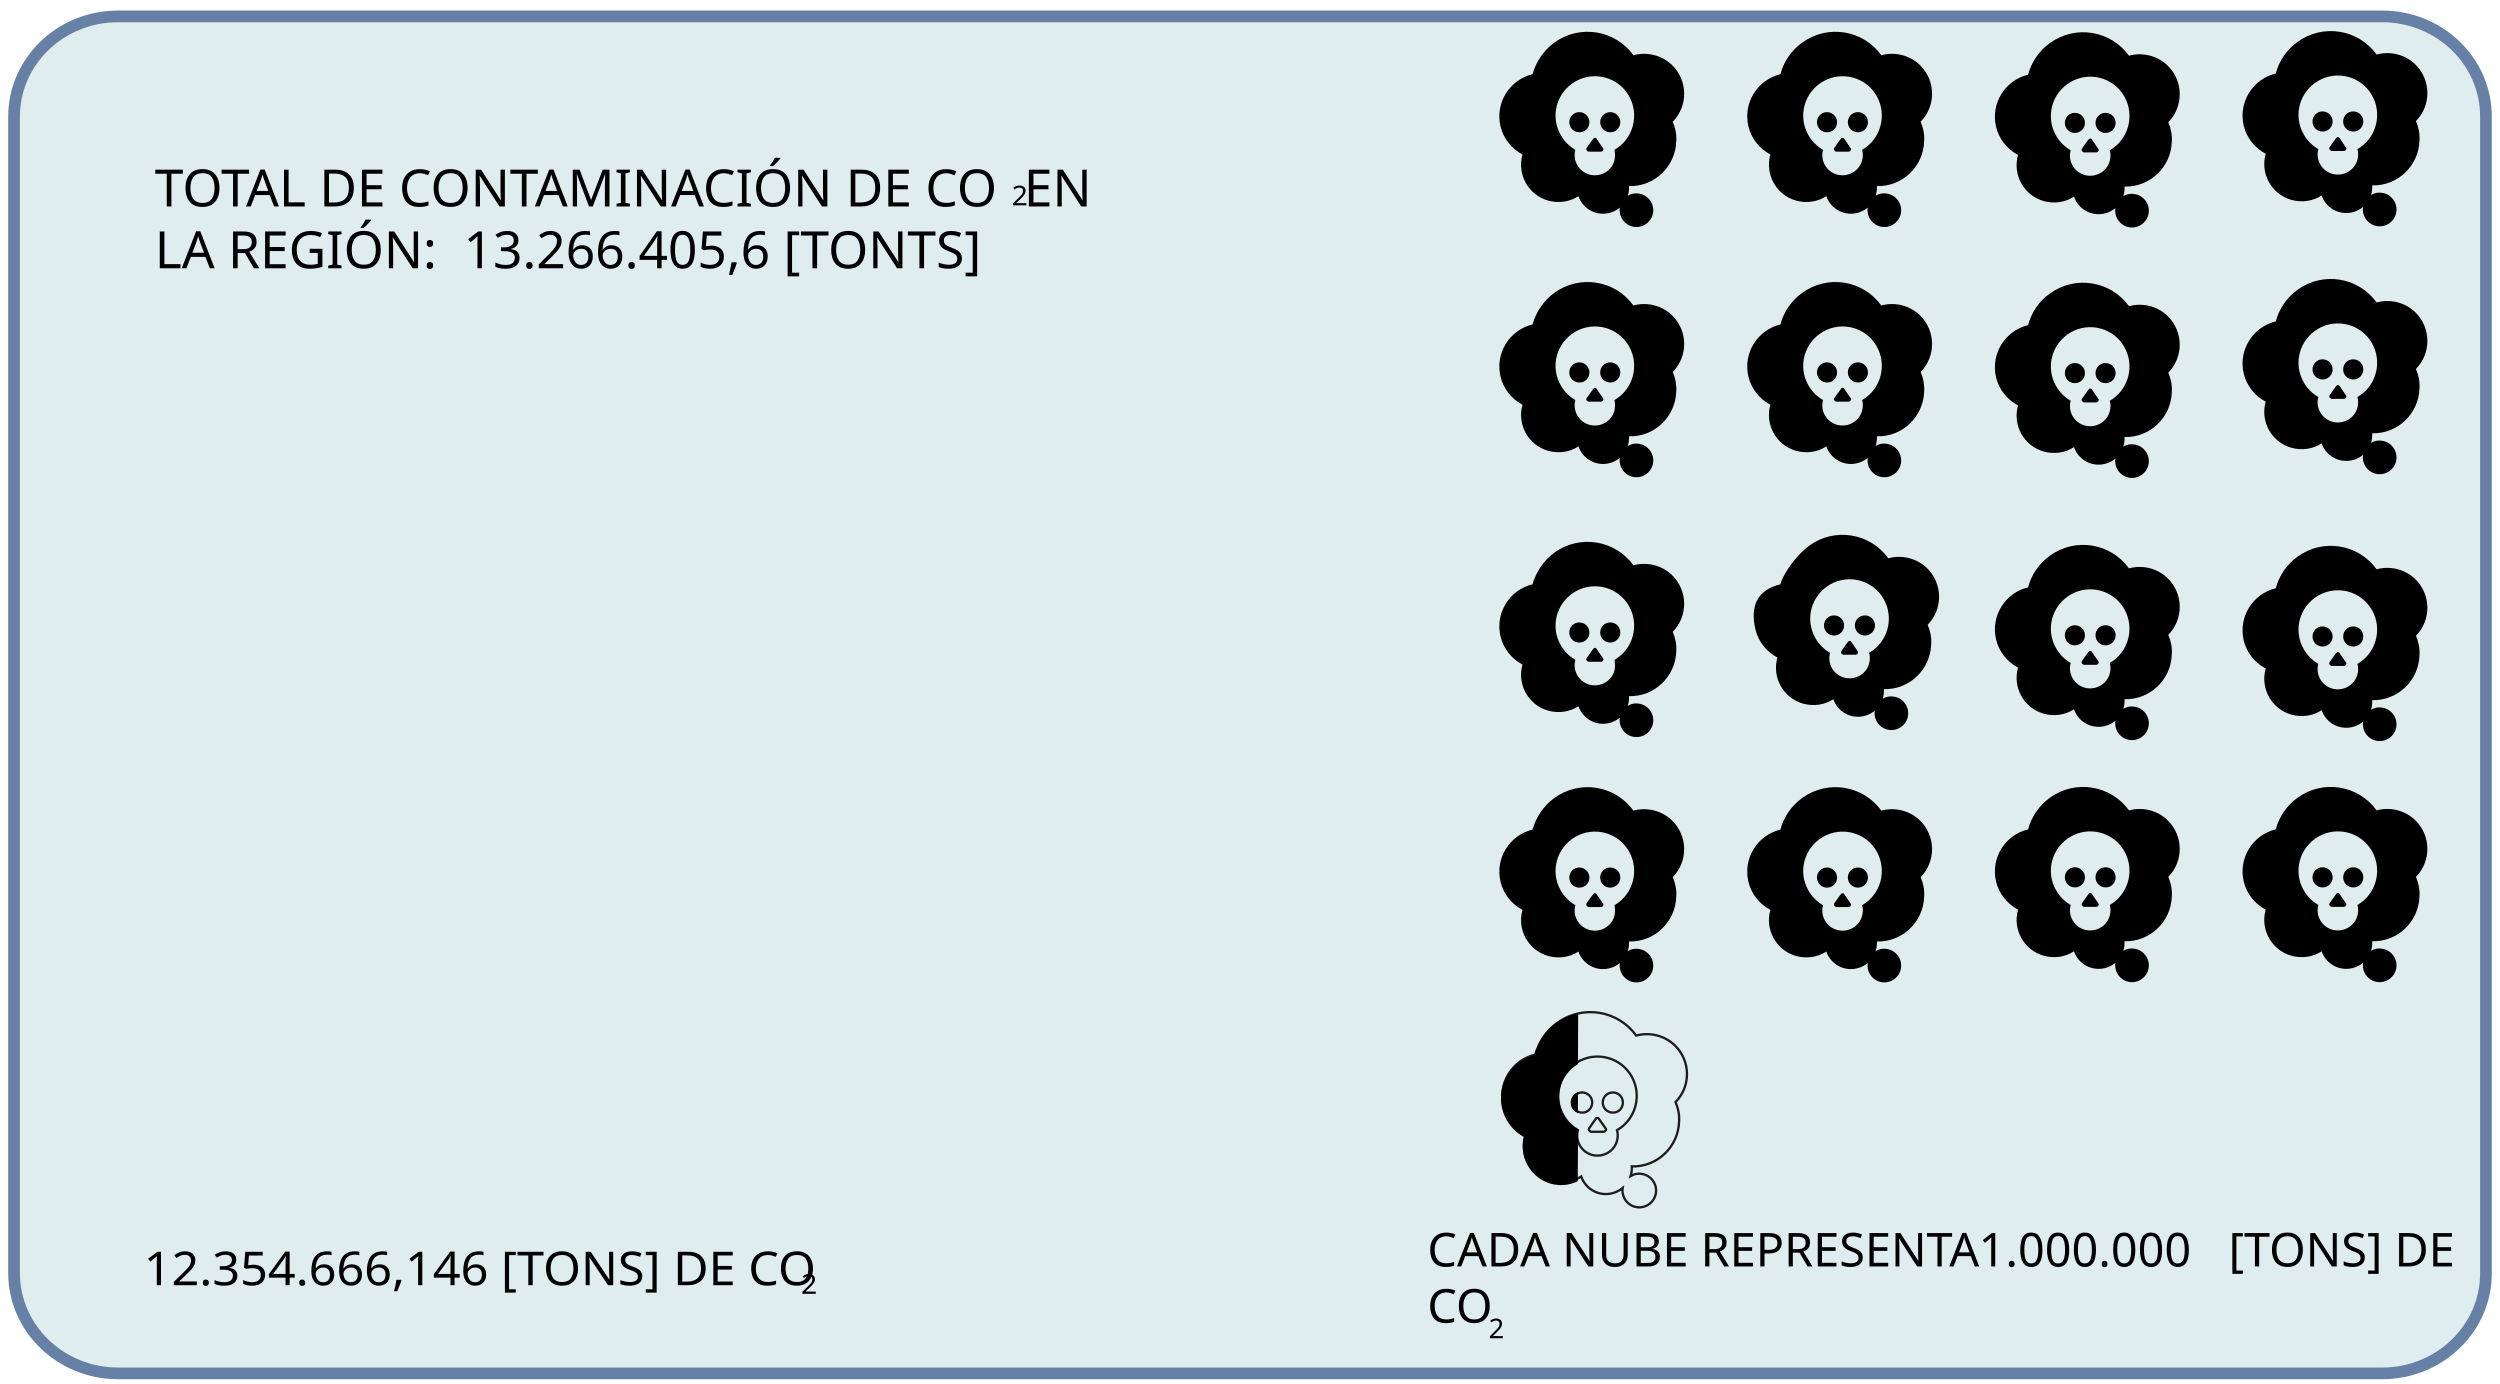
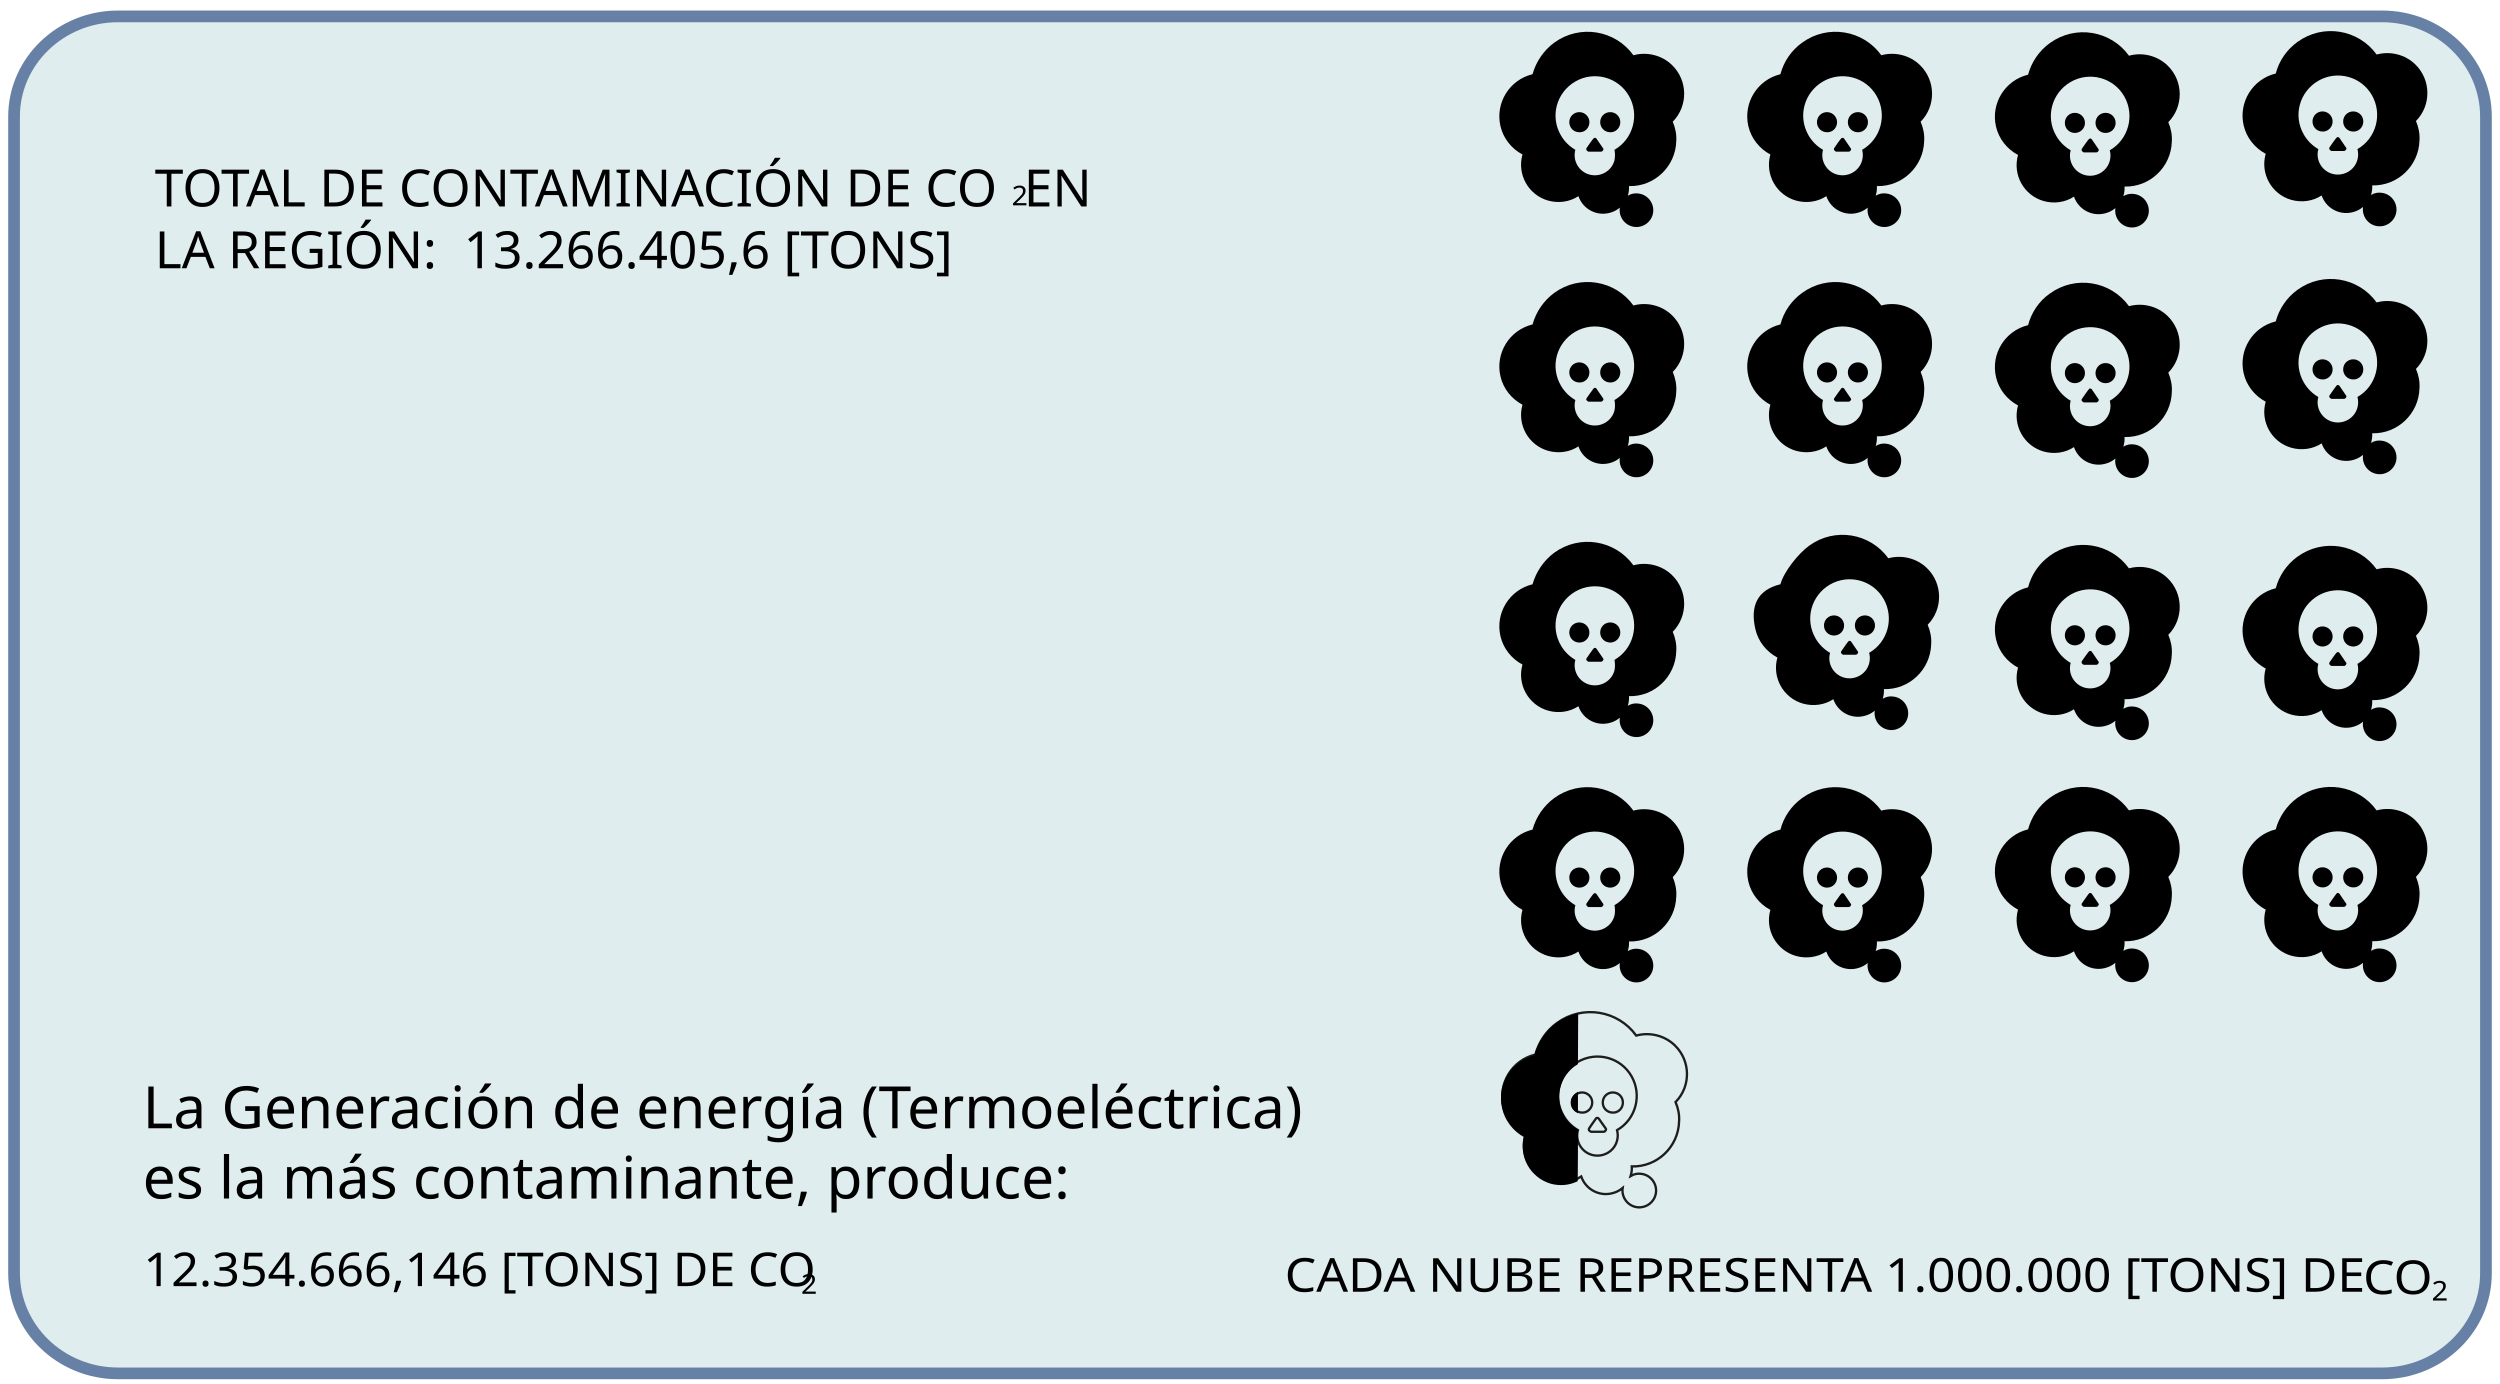
<svg xmlns="http://www.w3.org/2000/svg" version="1.1" id="Capa_1" x="0px" y="0px" viewBox="0 0 1068 591" style="enable-background:new 0 0 1068 591;" xml:space="preserve">
  <style type="text/css">
	.st0{opacity:0.8;fill:#D7E9EA;stroke:#416190;stroke-width:5;stroke-miterlimit:10;enable-background:new    ;}
	.st1{fill:none;}
	.st2{font-family:'Tahoma';}
	.st3{font-size:20px;}
	.st4{font-family:'Tahoma-Bold';}
	.st5{font-size:11.66px;}
	.st6{fill:none;stroke:#1D1D1B;stroke-miterlimit:10;}
	.st7{stroke:#000000;stroke-miterlimit:10;}
	.st8{font-size:22px;}
+ 	.st9{font-family:'MyriadPro-Regular';}
+ 	.st10{font-size:25px;}
</style>
  <path class="st0" d="M1017.7,586.7H50.4C25.9,586.7,6,567.5,6,543.8v-494C6,26.2,25.9,7,50.4,7h967.2c24.6,0,44.4,19.2,44.4,42.8  v494C1062.1,567.5,1042.1,586.7,1017.7,586.7z" />
  <rect x="54.9" y="533.8" class="st1" width="445.3" height="88.2" />
-   <text transform="matrix(1.0374 0 0 1 54.8774 549.0479)" class="st2 st3"> </text>
-   <text transform="matrix(1.0374 0 0 1 61.4131 549.0479)" class="st4 st3">12.354.666,146 [TONS] DE CO</text>
+   <text transform="matrix(1.0374 0 0 1 54.7537 549.4458)" class="st2 st3"> </text>
+   <text transform="matrix(1.0374 0 0 1 61.2893 549.4458)" class="st4 st3">12.354.666,146 [TONS] DE CO</text>
  <text transform="matrix(1.0374 0 0 1 342.1953 552.708)" class="st4 st5">2</text>
  <text transform="matrix(1.0374 0 0 1 396.7988 549.0479)" class="st2 st3">        </text>
  <path d="M664,18.2c10.9-7.9,26-5.4,33.8,5.4c5.8-1.6,12.2,0,16.5,4.2c6.8,6.6,6.9,17.5,0.3,24.2c1.1,2.6,1.7,5.4,1.5,8.3  c-0.3,10.9-9.4,19.5-20.2,19.2c0.1,1.4-0.1,2.8-0.5,4.1c1.5-0.9,3.1-1.2,4.8-0.9c3.9,0.6,6.6,4.3,6,8.2c-0.6,3.9-4.3,6.6-8.2,6  s-6.6-4.3-6-8.2c-1.1,0.9-2.3,1.6-3.6,2c-5.8,2-12.1-1.1-14.1-6.9c-3.8,2.5-8.5,3.1-12.9,1.9c-8.5-2.4-13.4-11.2-11-19.7  c-4.7-2.5-8.2-6.9-9.4-12.1c-2.3-9.9,3.8-19.8,13.7-22.2C656.2,26.3,659.5,21.5,664,18.2z M689.7,64c8-4.6,10.8-14.9,6.2-23  S681,30.2,673,34.8c-8.1,4.7-10.9,14.9-6.2,23c1.5,2.6,3.6,4.7,6.2,6.2c-1.3,4.6,1.5,9.4,6.1,10.6s9.4-1.5,10.6-6.1  C690,67,690,65.5,689.7,64z M679,52.2c0-2.4-2-4.3-4.3-4.3c-2.4,0-4.3,1.9-4.3,4.3c0,2.4,1.9,4.3,4.3,4.3  C677.1,56.6,679,54.6,679,52.2L679,52.2z M677.8,63.2c-0.2,0.3-0.2,0.7,0,1c0.4,0.4,0.6,0.6,0.8,0.6h2.7h2.7c0.2,0,0.4-0.1,0.6-0.3  c0.5-0.5,0.5-0.9,0.2-1.2l-2.8-4.1c-0.3-0.4-0.8-0.4-1.1-0.2C680.6,59.1,677.8,63.2,677.8,63.2 M692.2,52.2c0-2.4-1.9-4.3-4.3-4.3  c-2.4,0-4.3,1.9-4.3,4.3c0,2.4,1.9,4.3,4.3,4.3C690.2,56.6,692.2,54.6,692.2,52.2L692.2,52.2z" />
  <path d="M769.9,18.2c10.9-7.9,26-5.4,33.8,5.4c5.8-1.6,12.2,0,16.5,4.2c6.8,6.6,6.9,17.5,0.3,24.2c1.1,2.6,1.7,5.4,1.5,8.3  c-0.3,10.9-9.4,19.5-20.2,19.2c0.1,1.4-0.1,2.8-0.5,4.1c1.5-0.9,3.1-1.2,4.8-0.9c3.9,0.6,6.6,4.3,6,8.2c-0.6,3.9-4.3,6.6-8.2,6  s-6.6-4.3-6-8.2c-1.1,0.9-2.3,1.6-3.6,2c-5.8,2-12.1-1.1-14.1-6.9c-3.8,2.5-8.5,3.1-12.9,1.9c-8.5-2.4-13.4-11.2-11-19.7  c-4.7-2.5-8.2-6.9-9.4-12.1c-2.3-9.9,3.8-19.8,13.7-22.2C762,26.3,765.3,21.5,769.9,18.2z M795.5,64c8-4.6,10.8-14.9,6.2-23  s-14.9-10.8-22.9-6.2c-8.1,4.7-10.9,14.9-6.2,23c1.5,2.6,3.6,4.7,6.2,6.2c-1.3,4.6,1.5,9.4,6.1,10.6s9.4-1.5,10.6-6.1  C795.9,67,795.9,65.5,795.5,64z M784.8,52.2c0-2.4-2-4.3-4.3-4.3c-2.4,0-4.3,1.9-4.3,4.3c0,2.4,1.9,4.3,4.3,4.3  C782.9,56.6,784.8,54.6,784.8,52.2L784.8,52.2z M783.6,63.2c-0.2,0.3-0.2,0.7,0,1c0.4,0.4,0.6,0.6,0.8,0.6h2.7h2.7  c0.2,0,0.4-0.1,0.6-0.3c0.5-0.5,0.5-0.9,0.2-1.2l-2.8-4.1c-0.3-0.4-0.8-0.4-1.1-0.2C786.4,59.1,783.6,63.2,783.6,63.2 M798,52.2  c0-2.4-1.9-4.3-4.3-4.3c-2.4,0-4.3,1.9-4.3,4.3c0,2.4,1.9,4.3,4.3,4.3C796,56.6,798,54.6,798,52.2L798,52.2z" />
  <path d="M875.7,18.4c10.9-7.9,26-5.4,33.8,5.4c5.8-1.6,12.2,0,16.5,4.2c6.8,6.6,6.9,17.5,0.3,24.2c1.1,2.6,1.7,5.4,1.5,8.3  c-0.3,10.9-9.4,19.5-20.2,19.2c0.1,1.4-0.1,2.8-0.5,4.1c1.5-0.9,3.1-1.2,4.8-0.9c3.9,0.6,6.6,4.3,6,8.2c-0.6,3.9-4.3,6.6-8.2,6  s-6.6-4.3-6-8.2c-1.1,0.9-2.3,1.6-3.6,2c-5.8,2-12.1-1.1-14.1-6.9c-3.8,2.5-8.5,3.1-12.9,1.9c-8.5-2.4-13.4-11.2-11-19.7  c-4.7-2.5-8.2-6.9-9.4-12.1c-2.3-9.9,3.8-19.8,13.7-22.2C867.8,26.6,871.1,21.7,875.7,18.4z M901.3,64.2c8-4.6,10.8-14.9,6.2-23  s-14.9-10.8-22.9-6.2c-8.1,4.7-10.9,14.9-6.2,23c1.5,2.6,3.6,4.7,6.2,6.2c-1.3,4.6,1.5,9.4,6.1,10.6s9.4-1.5,10.6-6.1  C901.7,67.2,901.7,65.7,901.3,64.2z M890.7,52.5c0-2.4-2-4.3-4.3-4.3c-2.4,0-4.3,1.9-4.3,4.3c0,2.4,1.9,4.3,4.3,4.3  C888.7,56.8,890.7,54.9,890.7,52.5L890.7,52.5z M889.4,63.5c-0.2,0.3-0.2,0.7,0,1c0.4,0.4,0.6,0.6,0.8,0.6h2.7h2.7  c0.2,0,0.4-0.1,0.6-0.3c0.5-0.5,0.5-0.9,0.2-1.2l-2.8-4.1c-0.3-0.4-0.8-0.4-1.1-0.2C892.2,59.4,889.4,63.5,889.4,63.5 M903.8,52.5  c0-2.4-1.9-4.3-4.3-4.3c-2.4,0-4.3,1.9-4.3,4.3c0,2.4,1.9,4.3,4.3,4.3C901.9,56.8,903.8,54.9,903.8,52.5L903.8,52.5z" />
  <path d="M981.5,17.9c10.9-7.9,26-5.4,33.8,5.4c5.8-1.6,12.2,0,16.5,4.2c6.8,6.6,6.9,17.5,0.3,24.2c1.1,2.6,1.7,5.4,1.5,8.3  c-0.3,10.9-9.4,19.5-20.2,19.2c0.1,1.4-0.1,2.8-0.5,4.1c1.5-0.9,3.1-1.2,4.8-0.9c3.9,0.6,6.6,4.3,6,8.2c-0.6,3.9-4.3,6.6-8.2,6  s-6.6-4.3-6-8.2c-1.1,0.9-2.3,1.6-3.6,2c-5.8,2-12.1-1.1-14.1-6.9c-3.8,2.5-8.5,3.1-12.9,1.9c-8.5-2.4-13.4-11.2-11-19.7  c-4.7-2.5-8.2-6.9-9.4-12.1c-2.3-9.9,3.8-19.8,13.7-22.2C973.6,26,976.9,21.2,981.5,17.9z M1007.1,63.7c8-4.6,10.8-14.9,6.2-23  s-14.9-10.8-22.9-6.2c-8.1,4.7-10.9,14.9-6.2,23c1.5,2.6,3.6,4.7,6.2,6.2c-1.3,4.6,1.5,9.4,6.1,10.6c4.6,1.2,9.4-1.5,10.6-6.1  C1007.5,66.7,1007.5,65.2,1007.1,63.7z M996.5,51.9c0-2.4-2-4.3-4.3-4.3c-2.4,0-4.3,1.9-4.3,4.3c0,2.4,1.9,4.3,4.3,4.3  C994.5,56.3,996.5,54.3,996.5,51.9L996.5,51.9z M995.2,62.9c-0.2,0.3-0.2,0.7,0,1c0.4,0.4,0.6,0.6,0.8,0.6h2.7h2.7  c0.2,0,0.4-0.1,0.6-0.3c0.5-0.5,0.5-0.9,0.2-1.2l-2.8-4.1c-0.3-0.4-0.8-0.4-1.1-0.2C998,58.8,995.2,62.9,995.2,62.9 M1009.6,51.9  c0-2.4-1.9-4.3-4.3-4.3c-2.4,0-4.3,1.9-4.3,4.3c0,2.4,1.9,4.3,4.3,4.3C1007.7,56.3,1009.6,54.3,1009.6,51.9L1009.6,51.9z" />
  <path d="M664,125.1c10.9-7.9,26-5.4,33.8,5.4c5.8-1.6,12.2,0,16.5,4.2c6.8,6.6,6.9,17.5,0.3,24.2c1.1,2.6,1.7,5.4,1.5,8.3  c-0.3,10.9-9.4,19.5-20.2,19.2c0.1,1.4-0.1,2.8-0.5,4.1c1.5-0.9,3.1-1.2,4.8-0.9c3.9,0.6,6.6,4.3,6,8.2s-4.3,6.6-8.2,6  s-6.6-4.3-6-8.2c-1.1,0.9-2.3,1.6-3.6,2c-5.8,2-12.1-1.1-14.1-6.9c-3.8,2.5-8.5,3.1-12.9,1.9c-8.5-2.4-13.4-11.2-11-19.7  c-4.7-2.5-8.2-6.9-9.4-12.1c-2.3-9.9,3.8-19.8,13.7-22.2C656.2,133.2,659.5,128.4,664,125.1z M689.7,170.9c8-4.6,10.8-14.9,6.2-23  s-14.9-10.8-22.9-6.2c-8.1,4.7-10.9,14.9-6.2,23c1.5,2.6,3.6,4.7,6.2,6.2c-1.3,4.6,1.5,9.4,6.1,10.6c4.6,1.2,9.4-1.5,10.6-6.1  C690,173.9,690,172.4,689.7,170.9z M679,159.1c0-2.4-2-4.3-4.3-4.3c-2.4,0-4.3,1.9-4.3,4.3c0,2.4,1.9,4.3,4.3,4.3  C677.1,163.5,679,161.5,679,159.1L679,159.1z M677.8,170.1c-0.2,0.3-0.2,0.7,0,0.9c0.4,0.4,0.6,0.6,0.8,0.6h2.7h2.7  c0.2,0,0.4-0.1,0.6-0.3c0.5-0.5,0.5-0.9,0.2-1.2L682,166c-0.3-0.4-0.8-0.4-1.1-0.2C680.6,166.1,677.8,170.1,677.8,170.1   M692.2,159.1c0-2.4-1.9-4.3-4.3-4.3c-2.4,0-4.3,1.9-4.3,4.3c0,2.4,1.9,4.3,4.3,4.3C690.2,163.5,692.2,161.5,692.2,159.1  L692.2,159.1z" />
  <path d="M769.9,125.1c10.9-7.9,26-5.4,33.8,5.4c5.8-1.6,12.2,0,16.5,4.2c6.8,6.6,6.9,17.5,0.3,24.2c1.1,2.6,1.7,5.4,1.5,8.3  c-0.3,10.9-9.4,19.5-20.2,19.2c0.1,1.4-0.1,2.8-0.5,4.1c1.5-0.9,3.1-1.2,4.8-0.9c3.9,0.6,6.6,4.3,6,8.2s-4.3,6.6-8.2,6  s-6.6-4.3-6-8.2c-1.1,0.9-2.3,1.6-3.6,2c-5.8,2-12.1-1.1-14.1-6.9c-3.8,2.5-8.5,3.1-12.9,1.9c-8.5-2.4-13.4-11.2-11-19.7  c-4.7-2.5-8.2-6.9-9.4-12.1c-2.3-9.9,3.8-19.8,13.7-22.2C762,133.2,765.3,128.4,769.9,125.1z M795.5,170.9c8-4.6,10.8-14.9,6.2-23  s-14.9-10.8-22.9-6.2c-8.1,4.7-10.9,14.9-6.2,23c1.5,2.6,3.6,4.7,6.2,6.2c-1.3,4.6,1.5,9.4,6.1,10.6c4.6,1.2,9.4-1.5,10.6-6.1  C795.9,173.9,795.9,172.4,795.5,170.9z M784.8,159.1c0-2.4-2-4.3-4.3-4.3c-2.4,0-4.3,1.9-4.3,4.3c0,2.4,1.9,4.3,4.3,4.3  C782.9,163.5,784.8,161.5,784.8,159.1L784.8,159.1z M783.6,170.1c-0.2,0.3-0.2,0.7,0,0.9c0.4,0.4,0.6,0.6,0.8,0.6h2.7h2.7  c0.2,0,0.4-0.1,0.6-0.3c0.5-0.5,0.5-0.9,0.2-1.2l-2.8-4.1c-0.3-0.4-0.8-0.4-1.1-0.2C786.4,166.1,783.6,170.1,783.6,170.1 M798,159.1  c0-2.4-1.9-4.3-4.3-4.3c-2.4,0-4.3,1.9-4.3,4.3c0,2.4,1.9,4.3,4.3,4.3C796,163.5,798,161.5,798,159.1L798,159.1z" />
  <path d="M875.7,125.4c10.9-7.9,26-5.4,33.8,5.4c5.8-1.6,12.2,0,16.5,4.2c6.8,6.6,6.9,17.5,0.3,24.2c1.1,2.6,1.7,5.4,1.5,8.3  c-0.3,10.9-9.4,19.5-20.2,19.2c0.1,1.4-0.1,2.8-0.5,4.1c1.5-0.9,3.1-1.2,4.8-0.9c3.9,0.6,6.6,4.3,6,8.2s-4.3,6.6-8.2,6  s-6.6-4.3-6-8.2c-1.1,0.9-2.3,1.6-3.6,2c-5.8,2-12.1-1.1-14.1-6.9c-3.8,2.5-8.5,3.1-12.9,1.9c-8.5-2.4-13.4-11.2-11-19.7  c-4.7-2.5-8.2-6.9-9.4-12.1c-2.3-9.9,3.8-19.8,13.7-22.2C867.8,133.5,871.1,128.6,875.7,125.4z M901.3,171.2c8-4.6,10.8-14.9,6.2-23  s-14.9-10.8-22.9-6.2c-8.1,4.7-10.9,14.9-6.2,23c1.5,2.6,3.6,4.7,6.2,6.2c-1.3,4.6,1.5,9.4,6.1,10.6c4.6,1.2,9.4-1.5,10.6-6.1  C901.7,174.2,901.7,172.6,901.3,171.2z M890.7,159.4c0-2.4-2-4.3-4.3-4.3c-2.4,0-4.3,1.9-4.3,4.3c0,2.4,1.9,4.3,4.3,4.3  C888.7,163.7,890.7,161.8,890.7,159.4L890.7,159.4z M889.4,170.4c-0.2,0.3-0.2,0.7,0,0.9c0.4,0.4,0.6,0.6,0.8,0.6h2.7h2.7  c0.2,0,0.4-0.1,0.6-0.3c0.5-0.5,0.5-0.9,0.2-1.2l-2.8-4.1c-0.3-0.4-0.8-0.4-1.1-0.2C892.2,166.3,889.4,170.4,889.4,170.4   M903.8,159.4c0-2.4-1.9-4.3-4.3-4.3c-2.4,0-4.3,1.9-4.3,4.3c0,2.4,1.9,4.3,4.3,4.3C901.9,163.7,903.8,161.8,903.8,159.4  L903.8,159.4z" />
  <path d="M981.5,123.8c10.9-7.9,26-5.4,33.8,5.4c5.8-1.6,12.2,0,16.5,4.2c6.8,6.6,6.9,17.5,0.3,24.2c1.1,2.6,1.7,5.4,1.5,8.3  c-0.3,10.9-9.4,19.5-20.2,19.2c0.1,1.4-0.1,2.8-0.5,4.1c1.5-0.9,3.1-1.2,4.8-0.9c3.9,0.6,6.6,4.3,6,8.2s-4.3,6.6-8.2,6  s-6.6-4.3-6-8.2c-1.1,0.9-2.3,1.6-3.6,2c-5.8,2-12.1-1.1-14.1-6.9c-3.8,2.5-8.5,3.1-12.9,1.9c-8.5-2.4-13.4-11.2-11-19.7  c-4.7-2.5-8.2-6.9-9.4-12.1c-2.3-9.9,3.8-19.8,13.7-22.2C973.6,132,976.9,127.1,981.5,123.8z M1007.1,169.6c8-4.6,10.8-14.9,6.2-23  s-14.9-10.8-22.9-6.2c-8.1,4.7-10.9,14.9-6.2,23c1.5,2.6,3.6,4.7,6.2,6.2c-1.3,4.6,1.5,9.4,6.1,10.6c4.6,1.2,9.4-1.5,10.6-6.1  C1007.5,172.6,1007.5,171.1,1007.1,169.6z M996.5,157.8c0-2.4-2-4.3-4.3-4.3c-2.4,0-4.3,1.9-4.3,4.3c0,2.4,1.9,4.3,4.3,4.3  C994.5,162.2,996.5,160.2,996.5,157.8L996.5,157.8z M995.2,168.9c-0.2,0.3-0.2,0.7,0,0.9c0.4,0.4,0.6,0.6,0.8,0.6h2.7h2.7  c0.2,0,0.4-0.1,0.6-0.3c0.5-0.5,0.5-0.9,0.2-1.2l-2.8-4.1c-0.3-0.4-0.8-0.4-1.1-0.2C998,164.8,995.2,168.9,995.2,168.9   M1009.6,157.8c0-2.4-1.9-4.3-4.3-4.3c-2.4,0-4.3,1.9-4.3,4.3c0,2.4,1.9,4.3,4.3,4.3C1007.7,162.2,1009.6,160.2,1009.6,157.8  L1009.6,157.8z" />
  <path d="M664,236.1c10.9-7.9,26-5.4,33.8,5.4c5.8-1.6,12.2,0,16.5,4.2c6.8,6.6,6.9,17.5,0.3,24.2c1.1,2.6,1.7,5.4,1.5,8.3  c-0.3,10.9-9.4,19.5-20.2,19.2c0.1,1.4-0.1,2.8-0.5,4.1c1.5-0.9,3.1-1.2,4.8-0.9c3.9,0.6,6.6,4.3,6,8.2c-0.6,3.9-4.3,6.6-8.2,6  s-6.6-4.3-6-8.2c-1.1,0.9-2.3,1.6-3.6,2c-5.8,2-12.1-1.1-14.1-6.9c-3.8,2.5-8.5,3.1-12.9,1.9c-8.5-2.4-13.4-11.2-11-19.7  c-4.7-2.5-8.2-6.9-9.4-12.1c-2.3-9.9,3.8-19.8,13.7-22.2C656.2,244.3,659.5,239.4,664,236.1z M689.7,281.9c8-4.6,10.8-14.9,6.2-23  s-14.9-10.8-22.9-6.2c-8.1,4.7-10.9,14.9-6.2,23c1.5,2.6,3.6,4.7,6.2,6.2c-1.3,4.6,1.5,9.4,6.1,10.6s9.4-1.5,10.6-6.1  C690,284.9,690,283.4,689.7,281.9z M679,270.2c0-2.4-2-4.3-4.3-4.3c-2.4,0-4.3,1.9-4.3,4.3s1.9,4.3,4.3,4.3S679,272.6,679,270.2  L679,270.2z M677.8,281.2c-0.2,0.3-0.2,0.7,0,0.9c0.4,0.4,0.6,0.6,0.8,0.6h2.7h2.7c0.2,0,0.4-0.1,0.6-0.3c0.5-0.5,0.5-0.9,0.2-1.2  l-2.8-4.1c-0.3-0.4-0.8-0.4-1.1-0.2C680.6,277.1,677.8,281.2,677.8,281.2 M692.2,270.2c0-2.4-1.9-4.3-4.3-4.3  c-2.4,0-4.3,1.9-4.3,4.3s1.9,4.3,4.3,4.3C690.2,274.5,692.2,272.6,692.2,270.2L692.2,270.2z" />
  <path d="M772.9,233.1c10.9-7.9,26-5.4,33.8,5.4c5.8-1.6,12.2,0,16.5,4.2c6.8,6.6,6.9,17.5,0.3,24.2c1.1,2.6,1.7,5.4,1.5,8.3  c-0.3,10.9-9.4,19.5-20.2,19.2c0.1,1.4-0.1,2.8-0.5,4.1c1.5-0.9,3.1-1.2,4.8-0.9c3.9,0.6,6.6,4.3,6,8.2c-0.6,3.9-4.3,6.6-8.2,6  s-6.6-4.3-6-8.2c-1.1,0.9-2.3,1.6-3.6,2c-5.8,2-12.1-1.1-14.1-6.9c-3.8,2.5-8.5,3.1-12.9,1.9c-8.5-2.4-13.4-11.2-11-19.7  c-4.7-2.5-8.2-6.9-9.4-12.1c-2.3-9.9,0.8-16.8,10.7-19.2C762,244.3,768.3,236.4,772.9,233.1z M798.5,278.9c8-4.6,10.8-14.9,6.2-23  s-14.9-10.8-22.9-6.2c-8.1,4.7-10.9,14.9-6.2,23c1.5,2.6,3.6,4.7,6.2,6.2c-1.3,4.6,1.5,9.4,6.1,10.6s9.4-1.5,10.6-6.1  C798.9,281.9,798.9,280.4,798.5,278.9z M787.8,267.2c0-2.4-2-4.3-4.3-4.3c-2.4,0-4.3,1.9-4.3,4.3s1.9,4.3,4.3,4.3  C785.9,271.5,787.8,269.6,787.8,267.2L787.8,267.2z M786.6,278.2c-0.2,0.3-0.2,0.7,0,0.9c0.4,0.4,0.6,0.6,0.8,0.6h2.7h2.7  c0.2,0,0.4-0.1,0.6-0.3c0.5-0.5,0.5-0.9,0.2-1.2l-2.8-4.1c-0.3-0.4-0.8-0.4-1.1-0.2C789.4,274.1,786.6,278.2,786.6,278.2 M801,267.2  c0-2.4-1.9-4.3-4.3-4.3c-2.4,0-4.3,1.9-4.3,4.3s1.9,4.3,4.3,4.3C799,271.5,801,269.6,801,267.2L801,267.2z" />
  <path d="M875.7,237.4c10.9-7.9,26-5.4,33.8,5.4c5.8-1.6,12.2,0,16.5,4.2c6.8,6.6,6.9,17.5,0.3,24.2c1.1,2.6,1.7,5.4,1.5,8.3  c-0.3,10.9-9.4,19.5-20.2,19.2c0.1,1.4-0.1,2.8-0.5,4.1c1.5-0.9,3.1-1.2,4.8-0.9c3.9,0.6,6.6,4.3,6,8.2c-0.6,3.9-4.3,6.6-8.2,6  s-6.6-4.3-6-8.2c-1.1,0.9-2.3,1.6-3.6,2c-5.8,2-12.1-1.1-14.1-6.9c-3.8,2.5-8.5,3.1-12.9,1.9c-8.5-2.4-13.4-11.2-11-19.7  c-4.7-2.5-8.2-6.9-9.4-12.1c-2.3-9.9,3.8-19.8,13.7-22.2C867.8,245.5,871.1,240.7,875.7,237.4z M901.3,283.2c8-4.6,10.8-14.9,6.2-23  s-14.9-10.8-22.9-6.2c-8.1,4.7-10.9,14.9-6.2,23c1.5,2.6,3.6,4.7,6.2,6.2c-1.3,4.6,1.5,9.4,6.1,10.6s9.4-1.5,10.6-6.1  C901.7,286.2,901.7,284.6,901.3,283.2z M890.7,271.4c0-2.4-2-4.3-4.3-4.3c-2.4,0-4.3,1.9-4.3,4.3s1.9,4.3,4.3,4.3  C888.7,275.7,890.7,273.8,890.7,271.4L890.7,271.4z M889.4,282.4c-0.2,0.3-0.2,0.7,0,1c0.4,0.4,0.6,0.6,0.8,0.6h2.7h2.7  c0.2,0,0.4-0.1,0.6-0.3c0.5-0.5,0.5-0.9,0.2-1.2l-2.8-4.1c-0.3-0.4-0.8-0.4-1.1-0.2C892.2,278.3,889.4,282.4,889.4,282.4   M903.8,271.4c0-2.4-1.9-4.3-4.3-4.3c-2.4,0-4.3,1.9-4.3,4.3s1.9,4.3,4.3,4.3C901.9,275.7,903.8,273.8,903.8,271.4L903.8,271.4z" />
  <path d="M981.5,237.8c10.9-7.9,26-5.4,33.8,5.4c5.8-1.6,12.2,0,16.5,4.2c6.8,6.6,6.9,17.5,0.3,24.2c1.1,2.6,1.7,5.4,1.5,8.3  c-0.3,10.9-9.4,19.5-20.2,19.2c0.1,1.4-0.1,2.8-0.5,4.1c1.5-0.9,3.1-1.2,4.8-0.9c3.9,0.6,6.6,4.3,6,8.2c-0.6,3.9-4.3,6.6-8.2,6  s-6.6-4.3-6-8.2c-1.1,0.9-2.3,1.6-3.6,2c-5.8,2-12.1-1.1-14.1-6.9c-3.8,2.5-8.5,3.1-12.9,1.9c-8.5-2.4-13.4-11.2-11-19.7  c-4.7-2.5-8.2-6.9-9.4-12.1c-2.3-9.9,3.8-19.8,13.7-22.2C973.6,246,976.9,241.1,981.5,237.8z M1007.1,283.6c8-4.6,10.8-14.9,6.2-23  s-14.9-10.8-22.9-6.2c-8.1,4.7-10.9,14.9-6.2,23c1.5,2.6,3.6,4.7,6.2,6.2c-1.3,4.6,1.5,9.4,6.1,10.6s9.4-1.5,10.6-6.1  C1007.5,286.6,1007.5,285.1,1007.1,283.6z M996.5,271.9c0-2.4-2-4.3-4.3-4.3c-2.4,0-4.3,1.9-4.3,4.3s1.9,4.3,4.3,4.3  C994.5,276.2,996.5,274.3,996.5,271.9L996.5,271.9z M995.2,282.9c-0.2,0.3-0.2,0.7,0,1c0.4,0.4,0.6,0.6,0.8,0.6h2.7h2.7  c0.2,0,0.4-0.1,0.6-0.3c0.5-0.5,0.5-0.9,0.2-1.2l-2.8-4.1c-0.3-0.4-0.8-0.4-1.1-0.2C998,278.8,995.2,282.9,995.2,282.9   M1009.6,271.9c0-2.4-1.9-4.3-4.3-4.3c-2.4,0-4.3,1.9-4.3,4.3s1.9,4.3,4.3,4.3C1007.7,276.2,1009.6,274.3,1009.6,271.9L1009.6,271.9  z" />
  <path d="M664,340.9c10.9-7.9,26-5.4,33.8,5.4c5.8-1.6,12.2,0,16.5,4.2c6.8,6.6,6.9,17.5,0.3,24.2c1.1,2.6,1.7,5.4,1.5,8.3  c-0.3,10.9-9.4,19.5-20.2,19.2c0.1,1.4-0.1,2.8-0.5,4.1c1.5-0.9,3.1-1.2,4.8-0.9c3.9,0.6,6.6,4.3,6,8.2c-0.6,3.9-4.3,6.6-8.2,6  s-6.6-4.3-6-8.2c-1.1,0.9-2.3,1.6-3.6,2c-5.8,2-12.1-1.1-14.1-6.9c-3.8,2.5-8.5,3.1-12.9,1.9c-8.5-2.4-13.4-11.2-11-19.7  c-4.7-2.5-8.2-6.9-9.4-12.1c-2.3-9.9,3.8-19.8,13.7-22.2C656.2,349,659.5,344.2,664,340.9z M689.7,386.7c8-4.6,10.8-14.9,6.2-23  s-14.9-10.8-22.9-6.2c-8.1,4.7-10.9,14.9-6.2,23c1.5,2.6,3.6,4.7,6.2,6.2c-1.3,4.6,1.5,9.4,6.1,10.6s9.4-1.5,10.6-6.1  C690,389.7,690,388.1,689.7,386.7z M679,374.9c0-2.4-2-4.3-4.3-4.3c-2.4,0-4.3,1.9-4.3,4.3s1.9,4.3,4.3,4.3  C677.1,379.2,679,377.3,679,374.9L679,374.9z M677.8,385.9c-0.2,0.3-0.2,0.7,0,1c0.4,0.4,0.6,0.6,0.8,0.6h2.7h2.7  c0.2,0,0.4-0.1,0.6-0.3c0.5-0.5,0.5-0.9,0.2-1.2l-2.8-4.1c-0.3-0.4-0.8-0.4-1.1-0.2C680.6,381.8,677.8,385.9,677.8,385.9   M692.2,374.9c0-2.4-1.9-4.3-4.3-4.3c-2.4,0-4.3,1.9-4.3,4.3s1.9,4.3,4.3,4.3C690.2,379.2,692.2,377.3,692.2,374.9L692.2,374.9z" />
  <path d="M769.9,340.9c10.9-7.9,26-5.4,33.8,5.4c5.8-1.6,12.2,0,16.5,4.2c6.8,6.6,6.9,17.5,0.3,24.2c1.1,2.6,1.7,5.4,1.5,8.3  c-0.3,10.9-9.4,19.5-20.2,19.2c0.1,1.4-0.1,2.8-0.5,4.1c1.5-0.9,3.1-1.2,4.8-0.9c3.9,0.6,6.6,4.3,6,8.2c-0.6,3.9-4.3,6.6-8.2,6  s-6.6-4.3-6-8.2c-1.1,0.9-2.3,1.6-3.6,2c-5.8,2-12.1-1.1-14.1-6.9c-3.8,2.5-8.5,3.1-12.9,1.9c-8.5-2.4-13.4-11.2-11-19.7  c-4.7-2.5-8.2-6.9-9.4-12.1c-2.3-9.9,3.8-19.8,13.7-22.2C762,349,765.3,344.2,769.9,340.9z M795.5,386.7c8-4.6,10.8-14.9,6.2-23  s-14.9-10.8-22.9-6.2c-8.1,4.7-10.9,14.9-6.2,23c1.5,2.6,3.6,4.7,6.2,6.2c-1.3,4.6,1.5,9.4,6.1,10.6s9.4-1.5,10.6-6.1  C795.9,389.7,795.9,388.1,795.5,386.7z M784.8,374.9c0-2.4-2-4.3-4.3-4.3c-2.4,0-4.3,1.9-4.3,4.3s1.9,4.3,4.3,4.3  C782.9,379.2,784.8,377.3,784.8,374.9L784.8,374.9z M783.6,385.9c-0.2,0.3-0.2,0.7,0,1c0.4,0.4,0.6,0.6,0.8,0.6h2.7h2.7  c0.2,0,0.4-0.1,0.6-0.3c0.5-0.5,0.5-0.9,0.2-1.2l-2.8-4.1c-0.3-0.4-0.8-0.4-1.1-0.2C786.4,381.8,783.6,385.9,783.6,385.9 M798,374.9  c0-2.4-1.9-4.3-4.3-4.3c-2.4,0-4.3,1.9-4.3,4.3s1.9,4.3,4.3,4.3C796,379.2,798,377.3,798,374.9L798,374.9z" />
  <path d="M875.7,340.8c10.9-7.9,26-5.4,33.8,5.4c5.8-1.6,12.2,0,16.5,4.2c6.8,6.6,6.9,17.5,0.3,24.2c1.1,2.6,1.7,5.4,1.5,8.3  c-0.3,10.9-9.4,19.5-20.2,19.2c0.1,1.4-0.1,2.8-0.5,4.1c1.5-0.9,3.1-1.2,4.8-0.9c3.9,0.6,6.6,4.3,6,8.2c-0.6,3.9-4.3,6.6-8.2,6  s-6.6-4.3-6-8.2c-1.1,0.9-2.3,1.6-3.6,2c-5.8,2-12.1-1.1-14.1-6.9c-3.8,2.5-8.5,3.1-12.9,1.9c-8.5-2.4-13.4-11.2-11-19.7  c-4.7-2.5-8.2-6.9-9.4-12.1c-2.3-9.9,3.8-19.8,13.7-22.2C867.8,349,871.1,344.1,875.7,340.8z M901.3,386.6c8-4.6,10.8-14.9,6.2-23  s-14.9-10.8-22.9-6.2c-8.1,4.7-10.9,14.9-6.2,23c1.5,2.6,3.6,4.7,6.2,6.2c-1.3,4.6,1.5,9.4,6.1,10.6s9.4-1.5,10.6-6.1  C901.7,389.6,901.7,388.1,901.3,386.6z M890.7,374.8c0-2.4-2-4.3-4.3-4.3c-2.4,0-4.3,1.9-4.3,4.3s1.9,4.3,4.3,4.3  C888.7,379.2,890.7,377.2,890.7,374.8L890.7,374.8z M889.4,385.9c-0.2,0.3-0.2,0.7,0,0.9c0.4,0.4,0.6,0.6,0.8,0.6h2.7h2.7  c0.2,0,0.4-0.1,0.6-0.3c0.5-0.5,0.5-0.9,0.2-1.2l-2.8-4.1c-0.3-0.4-0.8-0.4-1.1-0.2C892.2,381.8,889.4,385.9,889.4,385.9   M903.8,374.8c0-2.4-1.9-4.3-4.3-4.3c-2.4,0-4.3,1.9-4.3,4.3s1.9,4.3,4.3,4.3C901.9,379.2,903.8,377.2,903.8,374.8L903.8,374.8z" />
  <path d="M981.5,340.8c10.9-7.9,26-5.4,33.8,5.4c5.8-1.6,12.2,0,16.5,4.2c6.8,6.6,6.9,17.5,0.3,24.2c1.1,2.6,1.7,5.4,1.5,8.3  c-0.3,10.9-9.4,19.5-20.2,19.2c0.1,1.4-0.1,2.8-0.5,4.1c1.5-0.9,3.1-1.2,4.8-0.9c3.9,0.6,6.6,4.3,6,8.2c-0.6,3.9-4.3,6.6-8.2,6  s-6.6-4.3-6-8.2c-1.1,0.9-2.3,1.6-3.6,2c-5.8,2-12.1-1.1-14.1-6.9c-3.8,2.5-8.5,3.1-12.9,1.9c-8.5-2.4-13.4-11.2-11-19.7  c-4.7-2.5-8.2-6.9-9.4-12.1c-2.3-9.9,3.8-19.8,13.7-22.2C973.6,349,976.9,344.1,981.5,340.8z M1007.1,386.6c8-4.6,10.8-14.9,6.2-23  s-14.9-10.8-22.9-6.2c-8.1,4.7-10.9,14.9-6.2,23c1.5,2.6,3.6,4.7,6.2,6.2c-1.3,4.6,1.5,9.4,6.1,10.6s9.4-1.5,10.6-6.1  C1007.5,389.6,1007.5,388.1,1007.1,386.6z M996.5,374.8c0-2.4-2-4.3-4.3-4.3c-2.4,0-4.3,1.9-4.3,4.3s1.9,4.3,4.3,4.3  C994.5,379.2,996.5,377.2,996.5,374.8L996.5,374.8z M995.2,385.9c-0.2,0.3-0.2,0.7,0,0.9c0.4,0.4,0.6,0.6,0.8,0.6h2.7h2.7  c0.2,0,0.4-0.1,0.6-0.3c0.5-0.5,0.5-0.9,0.2-1.2l-2.8-4.1c-0.3-0.4-0.8-0.4-1.1-0.2C998,381.8,995.2,385.9,995.2,385.9   M1009.6,374.8c0-2.4-1.9-4.3-4.3-4.3c-2.4,0-4.3,1.9-4.3,4.3s1.9,4.3,4.3,4.3C1007.7,379.2,1009.6,377.2,1009.6,374.8L1009.6,374.8  z" />
  <path class="st6" d="M665.2,437c10.9-7.9,26-5.4,33.8,5.4c5.8-1.6,12.2,0,16.5,4.2c6.8,6.6,6.9,17.5,0.3,24.2  c1.1,2.6,1.7,5.4,1.5,8.3c-0.3,10.9-9.4,19.5-20.2,19.2c0.1,1.4-0.1,2.8-0.5,4.1c1.5-0.9,3.1-1.2,4.8-0.9c3.9,0.6,6.6,4.3,6,8.2  c-0.6,3.9-4.3,6.6-8.2,6s-6.6-4.3-6-8.2c-1.1,0.9-2.3,1.6-3.6,2c-5.8,2-12.1-1.1-14.1-6.9c-3.8,2.5-8.5,3.1-12.9,1.9  c-8.5-2.4-13.4-11.2-11-19.7c-4.7-2.5-8.2-6.9-9.4-12.1c-2.3-9.9,3.8-19.8,13.7-22.2C657.4,445.1,660.6,440.3,665.2,437z   M690.8,482.8c8-4.6,10.8-14.9,6.2-23s-14.9-10.8-22.9-6.2c-8.1,4.7-10.9,14.9-6.2,23c1.5,2.6,3.6,4.7,6.2,6.2  c-1.3,4.6,1.5,9.4,6.1,10.6s9.4-1.5,10.6-6.1C691.2,485.8,691.2,484.3,690.8,482.8z M680.2,471c0-2.4-2-4.3-4.3-4.3  c-2.4,0-4.3,1.9-4.3,4.3s1.9,4.3,4.3,4.3C678.2,475.4,680.2,473.4,680.2,471L680.2,471z M678.9,482c-0.2,0.3-0.2,0.7,0,0.9  c0.4,0.4,0.6,0.6,0.8,0.6h2.7h2.7c0.2,0,0.4-0.1,0.6-0.3c0.5-0.5,0.5-0.9,0.2-1.2l-2.9-4.1c-0.3-0.4-0.8-0.4-1.1-0.2  C681.7,477.9,678.9,482,678.9,482 M693.3,471c0-2.4-1.9-4.3-4.3-4.3c-2.4,0-4.3,1.9-4.3,4.3s1.9,4.3,4.3,4.3  C691.4,475.4,693.3,473.4,693.3,471L693.3,471z" />
  <path class="st7" d="M671.5,471c0,1.6,0.8,2.9,2.1,3.7c0-2.5,0-4.9,0-7.4C672.4,468.1,671.5,469.5,671.5,471z" />
  <path class="st7" d="M673.6,482.9c-2.4-1.5-4.4-3.5-5.8-5.9c-4.6-7.9-1.9-18,5.8-22.7c0-6.9,0.1-13.9,0.1-20.8c-3,0.7-6,2-8.6,4  c-4.5,3.3-7.8,8.1-9.2,13.7c-9.9,2.3-16,12.3-13.7,22.2c1.2,5.2,4.7,9.6,9.4,12.1c-2.4,8.5,2.6,17.2,11,19.7c3.7,1,7.5,0.7,10.9-0.9  C673.6,497,673.6,489.9,673.6,482.9z" />
  <rect x="609.8" y="532.8" class="st1" width="429.2" height="88.2" />
-   <text transform="matrix(1 0 0 1 609.7698 541.0476)" class="st2 st3">CADA NUBE REPRESENTA </text>
-   <text transform="matrix(1 0 0 1 845.2698 541.0476)" class="st4 st3">1.000.000</text>
-   <text transform="matrix(1 0 0 1 946.8698 541.0476)" class="st2 st3"> [TONS] DE </text>
-   <text transform="matrix(1 0 0 1 609.7698 565.0476)" class="st2 st3">CO</text>
-   <text transform="matrix(1 0 0 1 635.9316 571.708)" class="st2 st5">2</text>
  <text transform="matrix(1 0 0 1 642.2971 572.0476)" class="st2 st3">        </text>
  <rect x="60.5" y="65" class="st1" width="449" height="60" />
  <text transform="matrix(1 0 0 1 66.1172 88.1917)" class="st4 st8">TOTAL DE CONTAMINACIÓN DE CO  EN </text>
-   <text transform="matrix(1 0 0 1 66.1172 114.5916)" class="st4 st8">LA REGIÓN:  13.266.405,6 [TONTS]</text>
+   <text transform="matrix(1 0 0 1 66.1172 114.5916)" class="st4 st8">LA REGIÓN:  13.266.405,6 [TONS]</text>
  <text transform="matrix(1.0374 0 0 1 432.1953 87.708)" class="st4 st5">2</text>
+   <text transform="matrix(1.0645 0 0 1 548.8408 551.8218)" class="st2 st3">CADA NUBE REPRESENTA 1.000.000 [TONS] DE </text>
+   <text transform="matrix(1.0645 0 0 1 1009.533 552.8218)" class="st2 st3">CO</text>
+   <text transform="matrix(1.0645 0 0 1 1038.768 555.5942)" class="st2 st5">2</text>
+   <rect x="61" y="464.3" class="st1" width="448.1" height="51.5" />
+   <text transform="matrix(1 0 0 1 60.9565 482)">
+     <tspan x="0" y="0" class="st9 st10">La Generación de energía (Termoeléctrica) </tspan>
+     <tspan x="0" y="30" class="st9 st10">es la más contaminante, produce:</tspan>
+   </text>
</svg>
